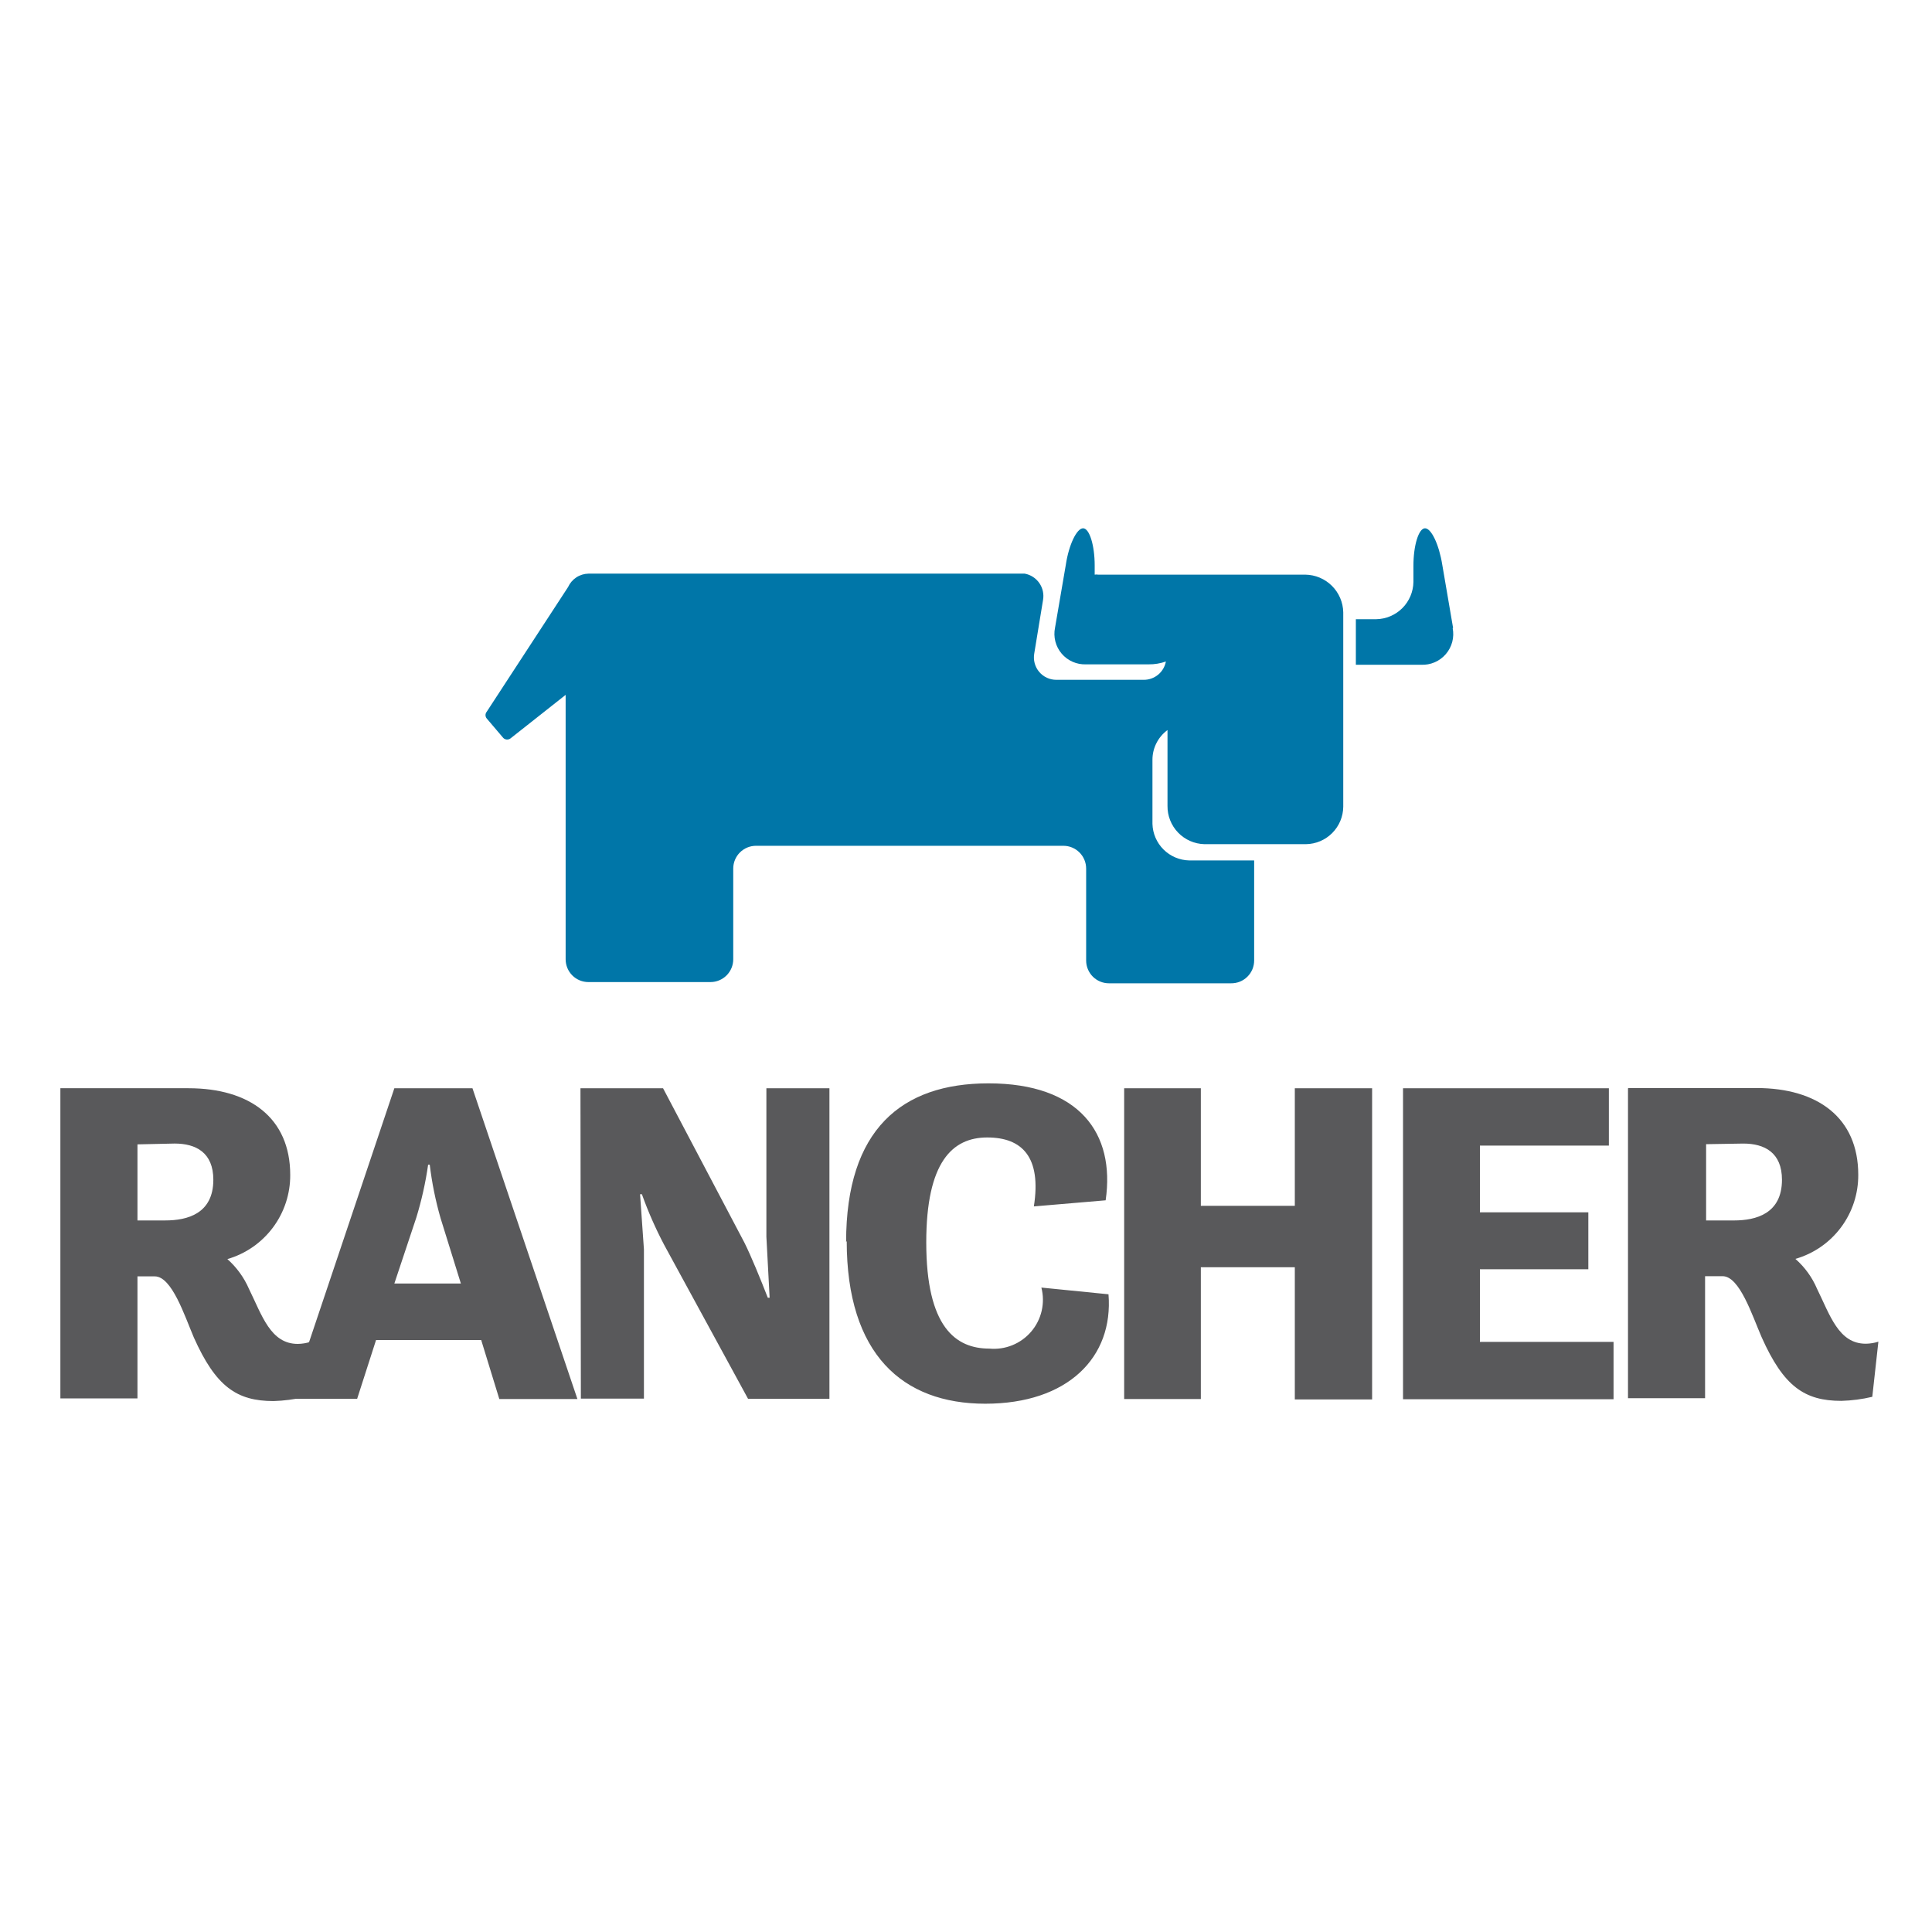
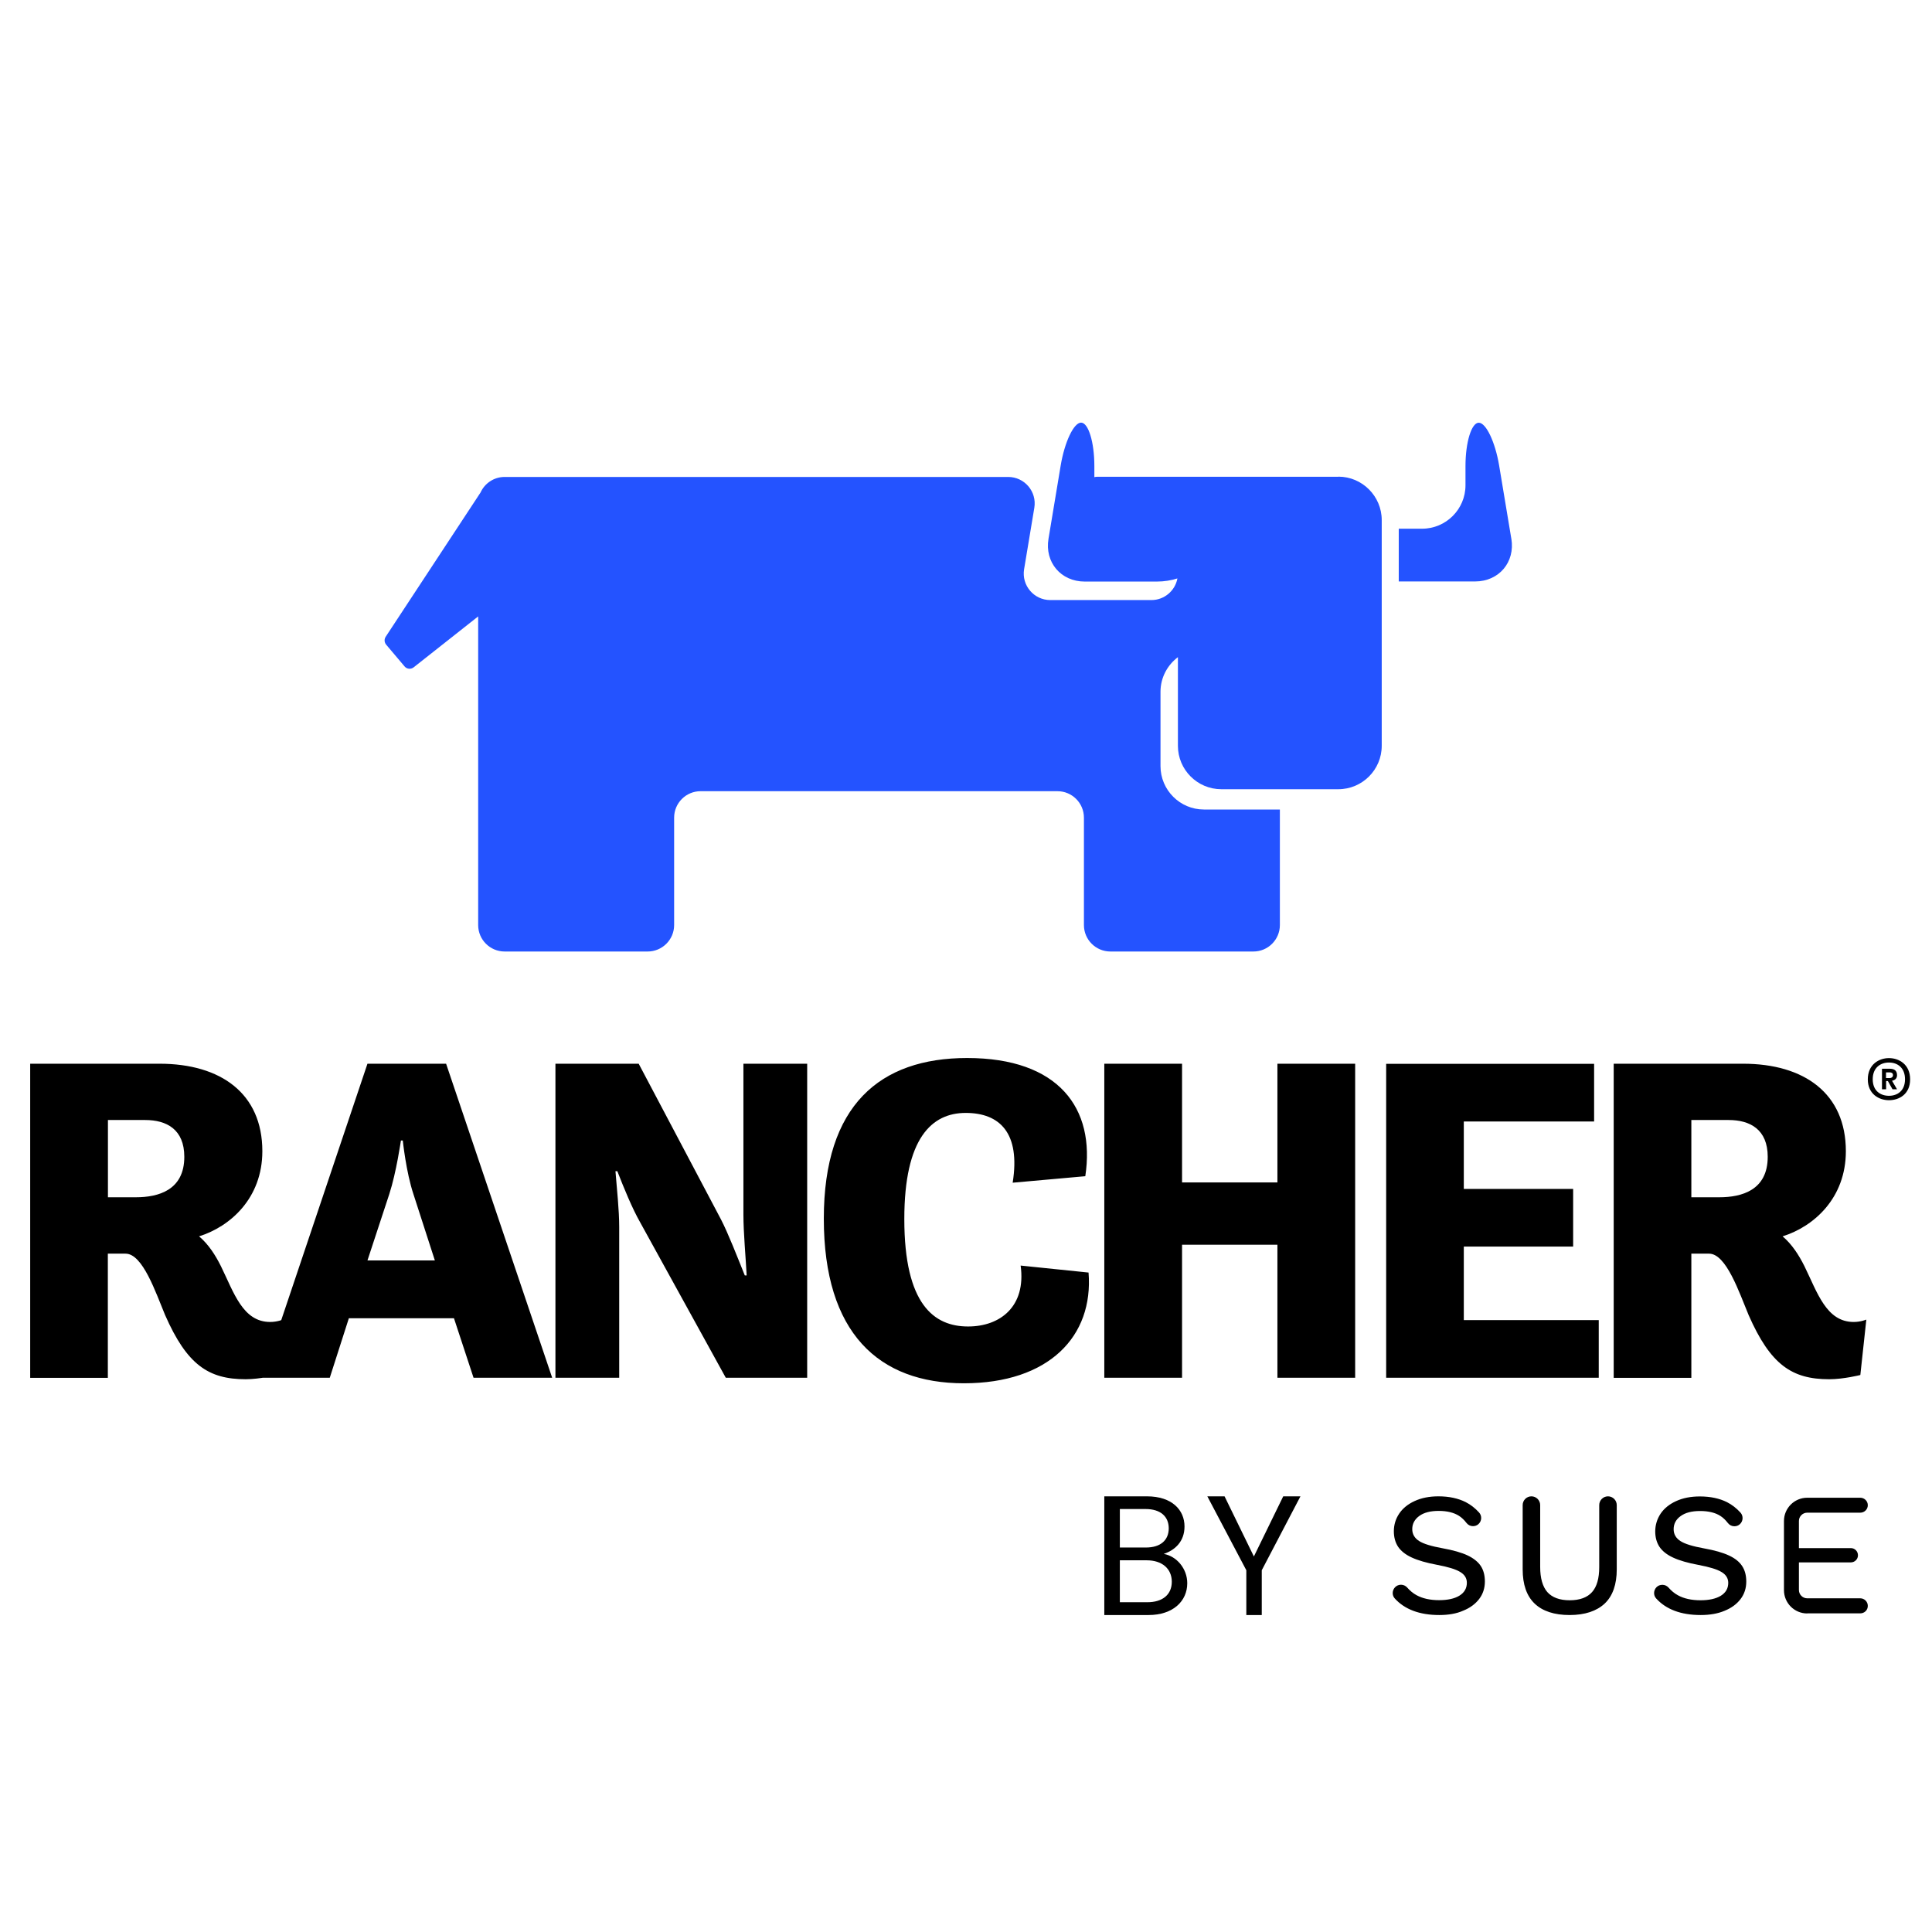
<svg xmlns="http://www.w3.org/2000/svg" width="128" height="128" viewBox="0 0 128 128" fill="none">
-   <path d="M96.271 41.603L95.556 37.426C95.341 36.078 94.829 35 94.411 35C93.993 35 93.643 36.132 93.643 37.48V38.558C93.632 39.209 93.369 39.83 92.909 40.29C92.449 40.75 91.828 41.013 91.177 41.024H89.829V44.042H94.155C94.463 44.056 94.77 44 95.053 43.878C95.336 43.756 95.588 43.571 95.789 43.337C95.99 43.104 96.136 42.828 96.215 42.529C96.293 42.231 96.303 41.919 96.244 41.617L96.271 41.603ZM86.393 38.072H72.755C72.679 38.058 72.602 38.058 72.526 38.072V37.466C72.526 36.118 72.175 35 71.758 35C71.34 35 70.814 36.078 70.612 37.426L69.898 41.59C69.836 41.89 69.844 42.201 69.92 42.498C69.996 42.795 70.139 43.071 70.338 43.305C70.537 43.539 70.786 43.724 71.067 43.847C71.348 43.97 71.653 44.028 71.96 44.015H76.097C76.487 44.02 76.875 43.956 77.243 43.827C77.179 44.169 76.997 44.479 76.729 44.7C76.46 44.922 76.122 45.042 75.774 45.04H69.992C69.774 45.041 69.558 44.995 69.359 44.903C69.161 44.811 68.986 44.677 68.845 44.51C68.705 44.342 68.603 44.146 68.548 43.935C68.492 43.724 68.484 43.502 68.523 43.288L69.103 39.757C69.174 39.364 69.086 38.959 68.859 38.63C68.631 38.302 68.283 38.077 67.89 38.005H38.984C38.698 38.011 38.42 38.097 38.181 38.255C37.943 38.412 37.754 38.634 37.636 38.895L32.246 47.155C32.194 47.218 32.166 47.297 32.166 47.378C32.166 47.459 32.194 47.537 32.246 47.6L33.311 48.853C33.34 48.892 33.376 48.924 33.418 48.948C33.459 48.972 33.505 48.987 33.553 48.994C33.6 49 33.649 48.997 33.695 48.984C33.741 48.972 33.785 48.95 33.823 48.921L37.475 46.037V63.556C37.475 63.754 37.514 63.95 37.59 64.133C37.666 64.316 37.777 64.483 37.917 64.623C38.057 64.763 38.223 64.874 38.406 64.95C38.59 65.026 38.786 65.065 38.984 65.065H47.07C47.47 65.065 47.854 64.906 48.137 64.623C48.42 64.34 48.579 63.956 48.579 63.556V57.545C48.579 57.145 48.738 56.761 49.021 56.478C49.304 56.195 49.688 56.036 50.088 56.036H70.451C70.851 56.036 71.235 56.195 71.518 56.478C71.801 56.761 71.96 57.145 71.96 57.545V63.636C71.96 63.835 71.999 64.031 72.075 64.214C72.151 64.397 72.262 64.564 72.402 64.704C72.542 64.844 72.709 64.955 72.892 65.031C73.075 65.107 73.271 65.146 73.469 65.146H81.555C81.755 65.149 81.954 65.113 82.141 65.039C82.327 64.965 82.496 64.854 82.639 64.713C82.782 64.573 82.896 64.405 82.974 64.22C83.051 64.035 83.091 63.837 83.091 63.636V57.006H78.792C78.152 56.993 77.541 56.733 77.087 56.282C76.633 55.83 76.37 55.221 76.353 54.581V50.322C76.355 49.941 76.446 49.566 76.62 49.227C76.793 48.887 77.043 48.593 77.35 48.368V53.395C77.343 54.053 77.595 54.687 78.051 55.161C78.507 55.635 79.132 55.91 79.79 55.928H86.528C87.181 55.918 87.804 55.653 88.264 55.19C88.725 54.726 88.987 54.102 88.994 53.449V40.566C88.98 39.906 88.711 39.278 88.243 38.813C87.776 38.348 87.146 38.083 86.487 38.072" fill="#0076A8" />
-   <path d="M4 72.098H12.49C16.533 72.098 19.228 74.065 19.228 77.839C19.236 79.095 18.834 80.32 18.082 81.327C17.331 82.334 16.271 83.068 15.064 83.418C15.677 83.962 16.165 84.633 16.492 85.385C17.355 87.137 17.921 89.037 19.727 89.037C20.01 89.034 20.292 88.988 20.562 88.902L20.171 92.554C19.5 92.714 18.813 92.805 18.123 92.824C15.684 92.824 14.296 91.867 12.84 88.606C12.22 87.151 11.385 84.563 10.253 84.563H9.107V92.649H4V72.098ZM9.107 75.817V80.857H10.954C12.409 80.857 14.134 80.413 14.134 78.162C14.134 76.356 12.975 75.763 11.573 75.763L9.107 75.817Z" fill="#59595B" />
-   <path d="M26.127 72.099H31.302L38.255 92.69H33.081L31.881 88.782H24.914L23.661 92.677H19.214L26.127 72.099ZM26.127 85.036H30.534L29.186 80.697C28.854 79.541 28.615 78.36 28.472 77.166H28.364C28.195 78.352 27.933 79.524 27.582 80.669L26.127 85.036ZM38.457 72.099H43.929L49.319 82.327C49.764 83.216 50.397 84.766 50.869 85.979H50.99L50.775 81.936V72.099H54.952V92.677H49.562L44.01 82.489C43.436 81.402 42.941 80.277 42.527 79.12H42.406L42.662 82.772V92.663H38.484L38.457 72.099ZM56.057 82.287C56.057 74.834 59.736 71.775 65.49 71.775C71.501 71.775 73.899 75.077 73.252 79.524L68.496 79.928C69.008 76.667 67.727 75.36 65.409 75.36C63.092 75.36 61.367 76.991 61.367 82.314C61.367 87.933 63.321 89.348 65.544 89.348C66.063 89.397 66.586 89.32 67.069 89.124C67.552 88.928 67.981 88.619 68.319 88.223C68.658 87.826 68.896 87.354 69.013 86.847C69.13 86.339 69.124 85.81 68.994 85.305L73.441 85.75C73.778 89.927 70.746 93 65.275 93C59.803 93 56.097 89.725 56.097 82.219L56.057 82.287ZM90.906 72.099V92.717H85.785V83.958H79.559V92.69H74.479V72.099H79.559V79.888H85.785V72.099H90.906ZM105.231 80.319V84.092H98.048V88.903H106.902V92.704H92.954V72.099H106.592V75.899H98.048V80.319H105.231ZM107.926 72.085H116.376C120.419 72.085 123.114 74.053 123.114 77.826C123.125 79.083 122.723 80.309 121.971 81.317C121.219 82.324 120.158 83.058 118.95 83.405C119.567 83.946 120.055 84.618 120.378 85.373C121.241 87.124 121.807 89.025 123.612 89.025C123.896 89.021 124.178 88.976 124.448 88.89L124.044 92.542C123.372 92.702 122.686 92.792 121.995 92.811C119.556 92.811 118.168 91.855 116.713 88.593C116.079 87.138 115.257 84.551 114.125 84.551H112.966V92.636H107.859V72.099L107.926 72.085ZM113.034 75.805V80.858H114.88C116.335 80.858 118.06 80.413 118.06 78.163C118.06 76.357 116.901 75.764 115.5 75.764L113.034 75.805Z" fill="#59595B" />
+   <path d="M2 70.474H10.568C14.636 70.474 17.381 72.45 17.381 76.271C17.381 79.381 15.256 81.265 13.189 81.911C13.808 82.433 14.265 83.143 14.636 83.886C15.497 85.641 16.084 87.584 17.903 87.584C18.366 87.584 18.738 87.427 18.738 87.427L18.34 91.098C18.34 91.098 17.231 91.378 16.273 91.378C13.808 91.378 12.387 90.42 10.939 87.127C10.32 85.647 9.459 83.058 8.318 83.058H7.145V91.287H2V70.474ZM7.151 74.204V79.322H9.003C10.483 79.322 12.211 78.859 12.211 76.642C12.211 74.823 11.037 74.204 9.622 74.204H7.151ZM24.345 70.474H29.555L36.584 91.281H31.374L30.076 87.336H23.113L21.848 91.281H17.349L24.345 70.474ZM24.345 83.508H28.811L27.397 79.133C26.901 77.653 26.686 75.56 26.686 75.56H26.562C26.562 75.56 26.256 77.686 25.793 79.107L24.345 83.508ZM36.799 91.281H41.024V81.291C41.024 80.15 40.867 78.761 40.776 77.594H40.9C41.331 78.703 41.885 80.059 42.413 80.985L48.086 91.281H53.478V70.474H49.253V80.463C49.253 81.663 49.409 83.332 49.468 84.499H49.344C48.848 83.267 48.236 81.696 47.773 80.802L42.315 70.474H36.799V91.281ZM54.58 80.737C54.58 88.32 58.218 91.646 63.858 91.646C69.498 91.646 72.458 88.529 72.119 84.31L67.62 83.847C67.992 86.56 66.264 87.883 64.138 87.883C61.889 87.883 59.913 86.436 59.913 80.763C59.913 75.397 61.733 73.734 63.982 73.734C66.231 73.734 67.62 75.058 67.092 78.357L71.904 77.927C72.582 73.428 70.144 70.096 64.073 70.096C58.309 70.096 54.58 73.213 54.58 80.737ZM73.163 91.281H78.314V82.465H84.632V91.281H89.783V70.474H84.632V78.338H78.314V70.474H73.163V91.281ZM91.837 91.281H105.921V87.46H96.981V82.589H104.225V78.768H96.981V74.302H105.614V70.481H91.837V91.281ZM106.912 70.474H115.479C119.548 70.474 122.293 72.45 122.293 76.271C122.293 79.381 120.168 81.265 118.101 81.911C118.72 82.433 119.176 83.143 119.548 83.886C120.409 85.641 120.996 87.584 122.815 87.584C123.278 87.584 123.649 87.427 123.649 87.427L123.252 91.098C123.252 91.098 122.143 91.378 121.185 91.378C118.72 91.378 117.299 90.42 115.851 87.127C115.232 85.647 114.371 83.058 113.23 83.058H112.056V91.287H106.912V70.474ZM112.056 74.204V79.322H113.908C115.388 79.322 117.116 78.859 117.116 76.642C117.116 74.823 115.942 74.204 114.527 74.204H112.056Z" fill="black" />
+   <path d="M100.131 35.7L99.322 30.842C99.061 29.284 98.455 28.006 97.972 28.006C97.49 28.006 97.092 29.297 97.092 30.881V32.153C97.092 33.737 95.801 35.028 94.217 35.028H92.945C92.854 35.028 92.763 35.028 92.671 35.028V38.523C92.763 38.523 92.854 38.523 92.945 38.523H97.725C99.309 38.523 100.391 37.245 100.131 35.687" fill="#2453FF" />
+   <path d="M88.674 31.586H80.922C80.857 31.586 80.791 31.586 80.733 31.586H72.778C72.687 31.586 72.595 31.586 72.504 31.612V30.875C72.504 29.291 72.106 28 71.624 28C71.141 28 70.535 29.278 70.274 30.836L69.466 35.694C69.205 37.252 70.287 38.53 71.865 38.53H76.645C77.134 38.53 77.603 38.452 78.007 38.322C77.857 39.137 77.14 39.756 76.286 39.756H69.583C68.501 39.756 67.673 38.785 67.849 37.715L68.527 33.64C68.703 32.571 67.881 31.599 66.792 31.599H33.434C32.724 31.599 32.111 32.023 31.837 32.63L25.552 42.188C25.447 42.351 25.46 42.56 25.584 42.71L26.803 44.151C26.953 44.334 27.221 44.36 27.41 44.21L31.68 40.839V61.286C31.68 62.258 32.469 63.04 33.434 63.04H42.908C43.88 63.04 44.663 62.251 44.663 61.286V54.173C44.663 53.201 45.451 52.419 46.416 52.419H70.059C71.031 52.419 71.813 53.208 71.813 54.173V61.286C71.813 62.258 72.602 63.04 73.567 63.04H83.041C84.013 63.04 84.795 62.251 84.795 61.286V53.632H79.761C78.177 53.632 76.886 52.34 76.886 50.756V45.833C76.886 44.894 77.342 44.066 78.04 43.538V49.413C78.04 50.997 79.331 52.288 80.915 52.288H88.668C90.252 52.288 91.543 50.997 91.543 49.413V34.455C91.543 32.877 90.252 31.58 88.674 31.58" fill="#2453FF" />
+   <path d="M123.747 71.51C123.747 70.532 124.477 70.102 125.149 70.102C125.821 70.102 126.551 70.526 126.551 71.51C126.551 72.495 125.821 72.892 125.149 72.892C124.471 72.892 123.747 72.469 123.747 71.51ZM126.212 71.504C126.212 70.734 125.71 70.395 125.149 70.395C124.588 70.395 124.073 70.734 124.073 71.504C124.073 72.273 124.588 72.599 125.149 72.599C125.71 72.599 126.212 72.267 126.212 71.504ZM124.686 70.806H125.182C125.436 70.806 125.684 70.878 125.684 71.236C125.684 71.445 125.547 71.569 125.351 71.602L125.684 72.169H125.384L125.077 71.621H124.96V72.169H124.686V70.806ZM125.201 71.425C125.318 71.425 125.416 71.354 125.416 71.23C125.416 71.086 125.299 71.047 125.201 71.047H124.953V71.425H125.201Z" fill="black" />
+   <path d="M76.097 107H73.163V99.136H75.986C77.642 99.136 78.477 100.036 78.477 101.131C78.477 102.123 77.857 102.696 77.101 102.951C77.955 103.101 78.659 103.922 78.659 104.894C78.659 106.074 77.72 107 76.097 107ZM75.895 99.977H74.193V102.527H75.921C76.879 102.527 77.433 102.051 77.433 101.249C77.427 100.479 76.899 99.977 75.895 99.977ZM75.973 103.374H74.193V106.152H76.012C77.029 106.152 77.635 105.644 77.635 104.789C77.629 103.916 76.977 103.374 75.973 103.374Z" fill="black" />
+   <path d="M79.989 99.136H81.13L83.073 103.12L85.017 99.136H86.158L83.595 104.033V107H82.572V104.033L79.989 99.136Z" fill="black" />
+   <path d="M119.737 106.896C118.883 106.896 118.192 106.205 118.192 105.35V100.773C118.192 99.919 118.883 99.228 119.737 99.228H123.245C123.519 99.228 123.747 99.449 123.747 99.723C123.747 99.997 123.526 100.219 123.245 100.219H119.731C119.431 100.219 119.183 100.467 119.183 100.767V102.566H122.626C122.887 102.566 123.095 102.781 123.095 103.042C123.095 103.303 122.88 103.512 122.626 103.512H119.183V105.344C119.183 105.644 119.431 105.892 119.731 105.892H123.245C123.519 105.892 123.747 106.113 123.747 106.394C123.747 106.674 123.526 106.889 123.245 106.889H119.737V106.896ZM103.991 107C102.98 107 102.198 106.746 101.669 106.237C101.141 105.729 100.881 104.972 100.881 103.975V99.717C100.881 99.397 101.141 99.136 101.461 99.136C101.78 99.136 102.041 99.397 102.041 99.717V103.818C102.041 104.561 102.204 105.122 102.517 105.481C102.837 105.839 103.332 106.022 103.997 106.022C104.662 106.022 105.158 105.839 105.477 105.481C105.797 105.122 105.953 104.568 105.953 103.818V99.717C105.953 99.397 106.214 99.136 106.534 99.136C106.853 99.136 107.114 99.397 107.114 99.717V103.975C107.114 104.972 106.847 105.735 106.318 106.237C105.784 106.739 105.001 107 103.991 107ZM112.676 107C111.372 107 110.381 106.628 109.722 105.898C109.533 105.689 109.546 105.363 109.748 105.155C109.852 105.05 109.989 104.998 110.139 104.998C110.289 104.998 110.439 105.063 110.544 105.181C110.726 105.389 110.935 105.566 111.163 105.689C111.561 105.911 112.069 106.022 112.663 106.022C113.223 106.022 113.673 105.924 113.999 105.729C114.332 105.526 114.501 105.24 114.501 104.868C114.501 104.568 114.351 104.32 114.045 104.144C113.752 103.968 113.256 103.818 112.532 103.681C111.828 103.551 111.261 103.388 110.844 103.192C110.433 103.003 110.133 102.762 109.944 102.481C109.761 102.201 109.663 101.862 109.663 101.458C109.663 101.053 109.781 100.643 110.015 100.291C110.25 99.939 110.596 99.658 111.039 99.456C111.489 99.247 112.017 99.143 112.617 99.143C113.315 99.143 113.921 99.273 114.417 99.521C114.749 99.691 115.049 99.925 115.31 100.212C115.512 100.434 115.493 100.78 115.271 100.982C115.173 101.073 115.043 101.119 114.906 101.119C114.736 101.119 114.58 101.04 114.475 100.903C114.325 100.708 114.162 100.551 113.98 100.434C113.647 100.219 113.191 100.108 112.637 100.108C112.082 100.108 111.659 100.219 111.352 100.441C111.039 100.662 110.883 100.956 110.883 101.314C110.883 101.647 111.039 101.914 111.339 102.103C111.633 102.292 112.148 102.449 112.904 102.586C113.595 102.71 114.143 102.866 114.547 103.055C114.945 103.238 115.238 103.473 115.421 103.753C115.603 104.027 115.695 104.372 115.695 104.783C115.695 105.22 115.571 105.611 115.316 105.944C115.062 106.276 114.71 106.537 114.254 106.72C113.81 106.909 113.276 107 112.676 107ZM95.358 107C94.054 107 93.063 106.628 92.404 105.898C92.215 105.689 92.228 105.363 92.43 105.155C92.535 105.05 92.671 104.992 92.821 104.992C92.971 104.992 93.121 105.057 93.226 105.174C93.408 105.383 93.617 105.559 93.845 105.683C94.249 105.905 94.751 106.015 95.345 106.015C95.906 106.015 96.355 105.918 96.681 105.722C97.014 105.52 97.183 105.233 97.183 104.861C97.183 104.561 97.034 104.314 96.727 104.138C96.434 103.962 95.938 103.812 95.214 103.675C94.51 103.544 93.943 103.381 93.526 103.186C93.115 102.997 92.815 102.755 92.626 102.475C92.443 102.195 92.346 101.849 92.346 101.451C92.346 101.027 92.463 100.636 92.698 100.284C92.932 99.932 93.278 99.652 93.721 99.449C94.171 99.241 94.699 99.136 95.299 99.136C95.997 99.136 96.603 99.267 97.099 99.515C97.431 99.684 97.731 99.919 97.992 100.206C98.194 100.428 98.175 100.773 97.953 100.975C97.855 101.066 97.725 101.112 97.588 101.112C97.418 101.112 97.262 101.034 97.157 100.897C97.007 100.701 96.844 100.545 96.662 100.428C96.323 100.212 95.873 100.101 95.319 100.101C94.764 100.101 94.341 100.212 94.034 100.434C93.721 100.662 93.565 100.956 93.565 101.308C93.565 101.64 93.721 101.908 94.021 102.097C94.315 102.286 94.83 102.442 95.586 102.579C96.271 102.703 96.825 102.86 97.229 103.049C97.627 103.238 97.92 103.473 98.103 103.746C98.285 104.02 98.377 104.366 98.377 104.777C98.377 105.213 98.253 105.605 97.999 105.937C97.744 106.27 97.392 106.531 96.936 106.713C96.499 106.909 95.958 107 95.358 107Z" fill="black" />
</svg>
